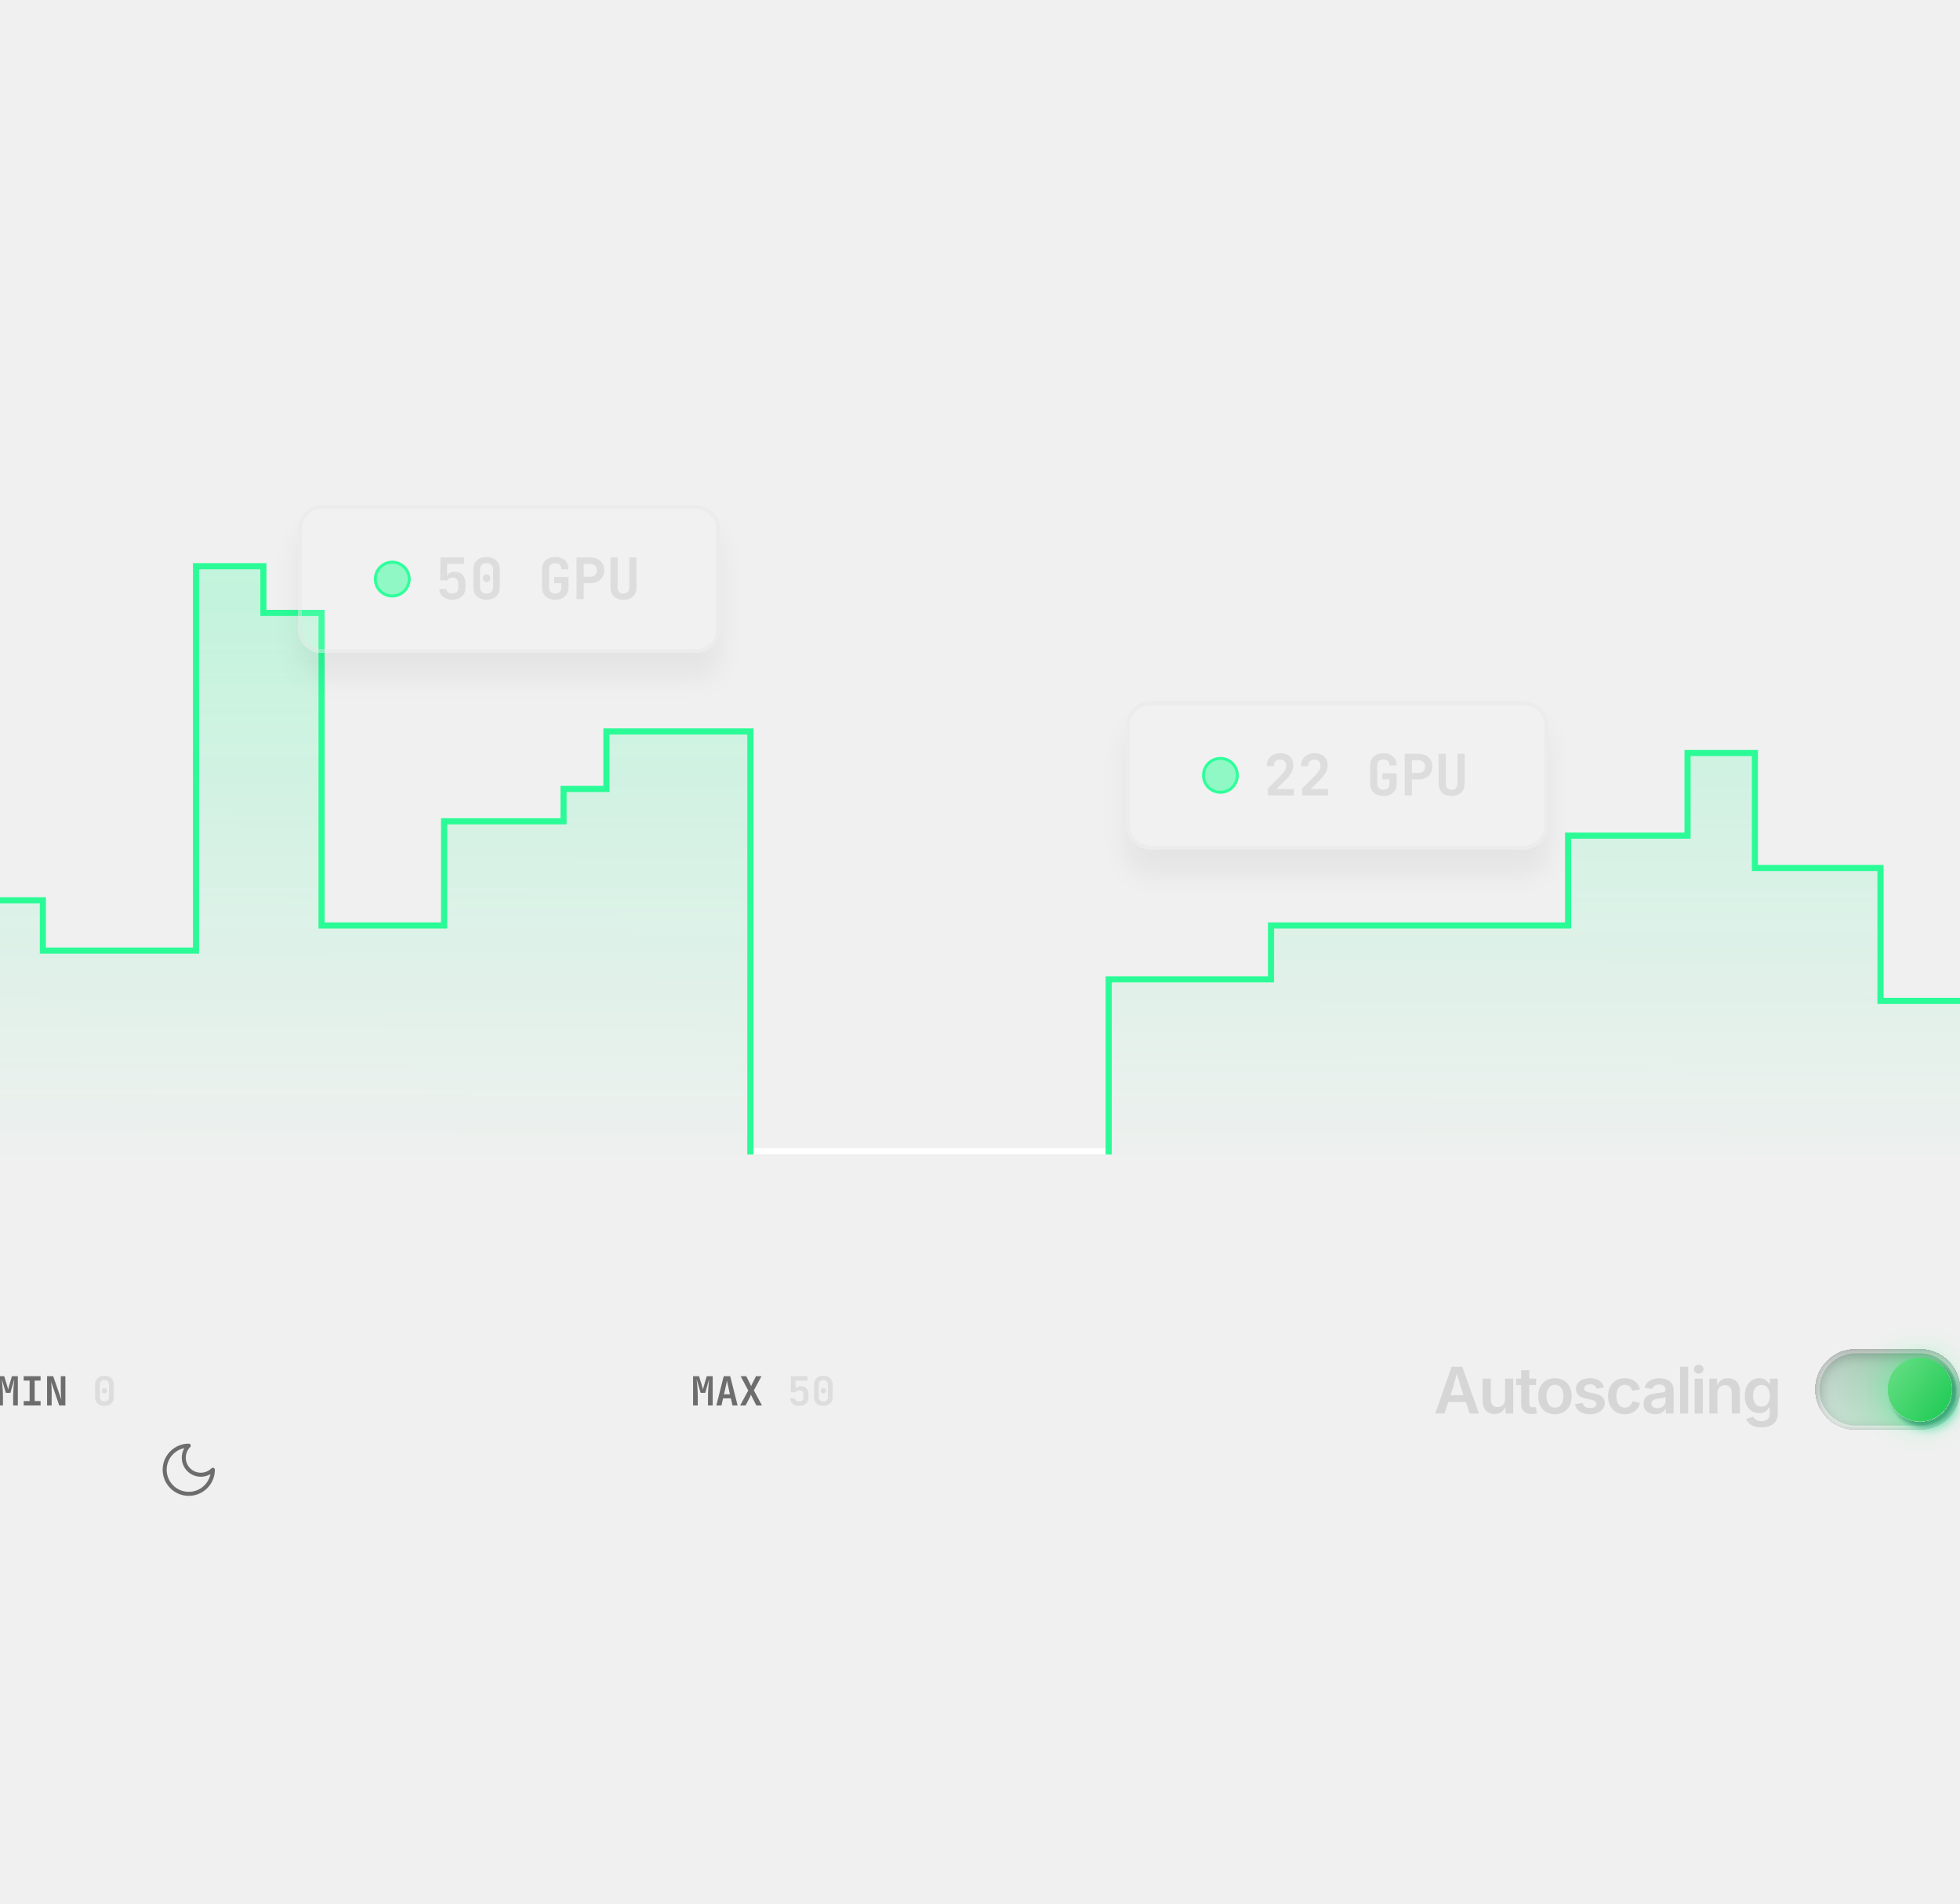
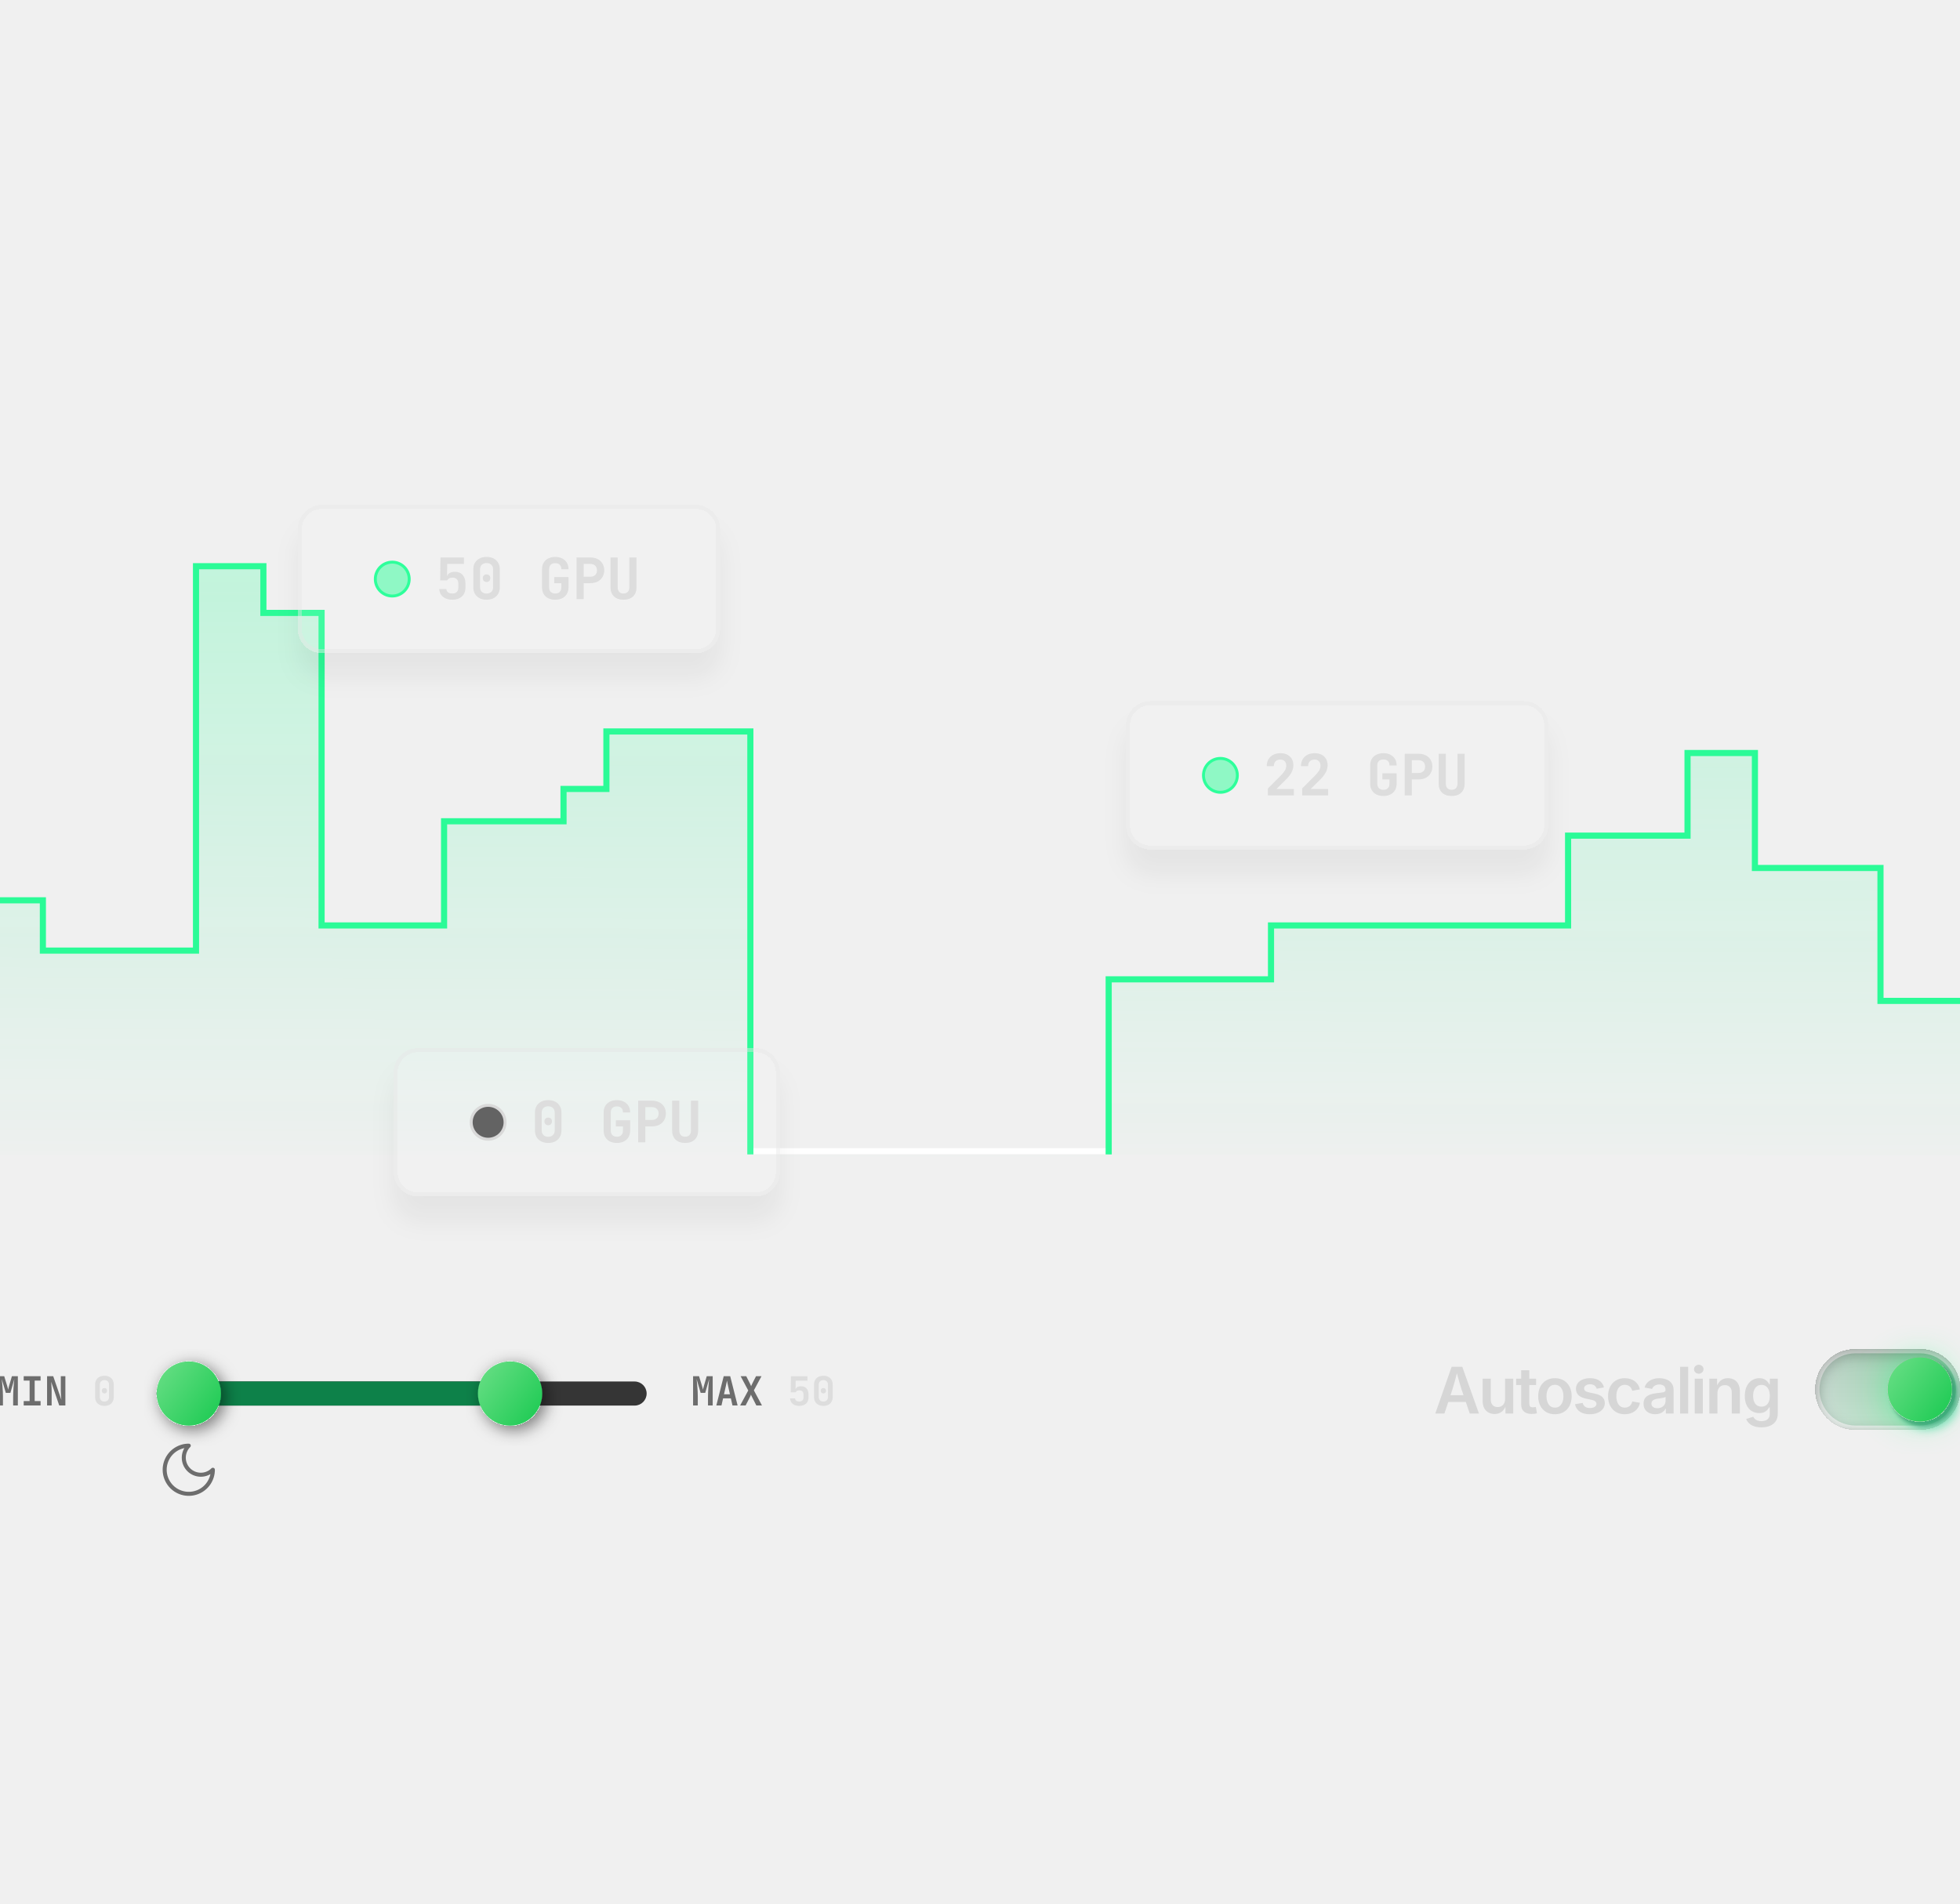
<svg xmlns="http://www.w3.org/2000/svg" width="488" height="474" viewBox="0 0 488 474" fill="none">
  <g clip-path="url(#clip0_130_799)">
    <mask id="mask0_130_799" style="mask-type:alpha" maskUnits="userSpaceOnUse" x="-20" y="40" width="528" height="434">
      <rect x="-19.236" y="40.764" width="525.791" height="432.241" fill="white" stroke="url(#paint0_linear_130_799)" stroke-width="1.527" />
    </mask>
    <g mask="url(#mask0_130_799)">
      <path opacity="0.12" d="M-150.717 846.179L-150.717 846.79L-150.106 846.79L-120.5 846.79L-119.889 846.79L-119.889 846.179L-119.889 816.573L-119.889 815.962L-120.5 815.962L-150.106 815.962L-150.717 815.962L-150.717 816.573L-150.717 846.179ZM901.058 847.173L901.058 847.784L901.669 847.784L931.275 847.784L931.886 847.784L931.886 847.173L931.886 817.567L931.886 816.956L931.275 816.956L901.669 816.956L901.058 816.956L901.058 817.567L901.058 847.173Z" fill="white" stroke="url(#paint1_radial_130_799)" stroke-width="1.222" />
    </g>
    <line x1="187" y1="286.676" x2="276" y2="286.676" stroke="white" stroke-width="1.5" />
    <path d="M172.566 350V342.7H174.046L174.756 345.02C174.829 345.253 174.889 345.467 174.936 345.66C174.983 345.853 175.013 345.993 175.026 346.08C175.039 345.993 175.069 345.853 175.116 345.66C175.163 345.467 175.219 345.253 175.286 345.02L175.966 342.7H177.446V350H176.276V347.73C176.276 347.397 176.286 347.033 176.306 346.64C176.326 346.247 176.349 345.853 176.376 345.46C176.403 345.067 176.433 344.693 176.466 344.34C176.506 343.987 176.539 343.677 176.566 343.41L175.586 346.86H174.446L173.436 343.41C173.469 343.663 173.503 343.963 173.536 344.31C173.569 344.65 173.599 345.017 173.626 345.41C173.659 345.797 173.686 346.19 173.706 346.59C173.726 346.99 173.736 347.37 173.736 347.73V350H172.566ZM178.352 350L180.192 342.7H181.802L183.652 350H182.372L181.972 348.23H180.032L179.632 350H178.352ZM180.262 347.21H181.742L181.302 345.25C181.229 344.923 181.165 344.63 181.112 344.37C181.059 344.103 181.022 343.91 181.002 343.79C180.982 343.91 180.945 344.103 180.892 344.37C180.845 344.63 180.782 344.92 180.702 345.24L180.262 347.21ZM184.278 350L186.298 346.26L184.398 342.7H185.798L186.718 344.53C186.785 344.663 186.845 344.793 186.898 344.92C186.951 345.04 186.991 345.133 187.018 345.2C187.038 345.133 187.075 345.04 187.128 344.92C187.181 344.793 187.241 344.663 187.308 344.53L188.238 342.7H189.598L187.698 346.23L189.718 350H188.318L187.288 347.98C187.221 347.847 187.158 347.717 187.098 347.59C187.045 347.463 187.005 347.363 186.978 347.29C186.951 347.363 186.911 347.463 186.858 347.59C186.805 347.717 186.745 347.847 186.678 347.98L185.638 350H184.278Z" fill="#6D6D6D" />
    <path d="M198.994 350.1C198.321 350.1 197.781 349.933 197.374 349.6C196.967 349.26 196.744 348.8 196.704 348.22H197.954C197.981 348.473 198.081 348.67 198.254 348.81C198.434 348.943 198.681 349.01 198.994 349.01C199.341 349.01 199.604 348.92 199.784 348.74C199.964 348.553 200.054 348.297 200.054 347.97V347.26C200.054 346.927 199.964 346.673 199.784 346.5C199.604 346.32 199.341 346.23 198.994 346.23C198.781 346.23 198.597 346.273 198.444 346.36C198.291 346.447 198.174 346.567 198.094 346.72H196.874L196.924 342.7H201.034V343.83H198.104L198.084 345.95H198.374L198.074 346.2C198.074 345.893 198.194 345.653 198.434 345.48C198.681 345.3 199.011 345.21 199.424 345.21C200.017 345.203 200.477 345.383 200.804 345.75C201.137 346.11 201.304 346.613 201.304 347.26V347.97C201.304 348.63 201.097 349.15 200.684 349.53C200.277 349.91 199.714 350.1 198.994 350.1ZM205 350.1C204.527 350.1 204.117 350.01 203.77 349.83C203.423 349.65 203.153 349.397 202.96 349.07C202.773 348.743 202.68 348.36 202.68 347.92V344.78C202.68 344.34 202.773 343.957 202.96 343.63C203.153 343.303 203.423 343.05 203.77 342.87C204.117 342.69 204.527 342.6 205 342.6C205.48 342.6 205.89 342.69 206.23 342.87C206.577 343.05 206.843 343.303 207.03 343.63C207.223 343.957 207.32 344.34 207.32 344.78V347.92C207.32 348.36 207.223 348.743 207.03 349.07C206.843 349.397 206.577 349.65 206.23 349.83C205.883 350.01 205.473 350.1 205 350.1ZM205 349.02C205.347 349.02 205.623 348.92 205.83 348.72C206.037 348.52 206.14 348.253 206.14 347.92V344.78C206.14 344.447 206.037 344.18 205.83 343.98C205.623 343.78 205.347 343.68 205 343.68C204.653 343.68 204.377 343.78 204.17 343.98C203.963 344.18 203.86 344.447 203.86 344.78V347.92C203.86 348.253 203.963 348.52 204.17 348.72C204.377 348.92 204.653 349.02 205 349.02ZM205 347C204.807 347 204.647 346.937 204.52 346.81C204.4 346.683 204.34 346.52 204.34 346.32C204.34 346.12 204.4 345.96 204.52 345.84C204.64 345.72 204.8 345.66 205 345.66C205.2 345.66 205.36 345.72 205.48 345.84C205.6 345.96 205.66 346.12 205.66 346.32C205.66 346.52 205.6 346.683 205.48 346.81C205.36 346.937 205.2 347 205 347Z" fill="#DDDDDD" />
    <path d="M47 360C46.204 360.796 45.757 361.875 45.757 363C45.757 364.125 46.204 365.204 47 366C47.796 366.796 48.875 367.243 50 367.243C51.125 367.243 52.204 366.796 53 366C53 367.187 52.648 368.347 51.989 369.333C51.33 370.32 50.392 371.089 49.296 371.543C48.2 371.997 46.993 372.116 45.83 371.885C44.666 371.653 43.596 371.082 42.757 370.243C41.918 369.404 41.347 368.334 41.115 367.171C40.884 366.007 41.003 364.8 41.457 363.704C41.911 362.608 42.68 361.67 43.667 361.011C44.653 360.352 45.813 360 47 360Z" stroke="#6D6D6D" stroke-linecap="round" stroke-linejoin="round" />
    <path d="M-0.434 350V342.7H1.046L1.756 345.02C1.829 345.253 1.889 345.467 1.936 345.66C1.983 345.853 2.013 345.993 2.026 346.08C2.039 345.993 2.069 345.853 2.116 345.66C2.163 345.467 2.219 345.253 2.286 345.02L2.966 342.7H4.446V350H3.276V347.73C3.276 347.397 3.286 347.033 3.306 346.64C3.326 346.247 3.349 345.853 3.376 345.46C3.403 345.067 3.433 344.693 3.466 344.34C3.506 343.987 3.539 343.677 3.566 343.41L2.586 346.86H1.446L0.436 343.41C0.469 343.663 0.503 343.963 0.536 344.31C0.569 344.65 0.599 345.017 0.626 345.41C0.659 345.797 0.686 346.19 0.706 346.59C0.726 346.99 0.736 347.37 0.736 347.73V350H-0.434ZM5.902 350V348.9H7.372V343.8H5.902V342.7H10.102V343.8H8.632V348.9H10.102V350H5.902ZM11.718 350V342.7H13.248L15.278 348.6C15.258 348.387 15.235 348.137 15.208 347.85C15.188 347.557 15.171 347.26 15.158 346.96C15.145 346.653 15.138 346.387 15.138 346.16V342.7H16.278V350H14.748L12.738 344.1C12.751 344.293 12.768 344.527 12.788 344.8C12.808 345.073 12.825 345.353 12.838 345.64C12.851 345.927 12.858 346.19 12.858 346.43V350H11.718Z" fill="#6D6D6D" />
    <path d="M26.002 350.1C25.529 350.1 25.119 350.01 24.772 349.83C24.425 349.65 24.155 349.397 23.962 349.07C23.775 348.743 23.682 348.36 23.682 347.92V344.78C23.682 344.34 23.775 343.957 23.962 343.63C24.155 343.303 24.425 343.05 24.772 342.87C25.119 342.69 25.529 342.6 26.002 342.6C26.482 342.6 26.892 342.69 27.232 342.87C27.579 343.05 27.845 343.303 28.032 343.63C28.225 343.957 28.322 344.34 28.322 344.78V347.92C28.322 348.36 28.225 348.743 28.032 349.07C27.845 349.397 27.579 349.65 27.232 349.83C26.885 350.01 26.475 350.1 26.002 350.1ZM26.002 349.02C26.349 349.02 26.625 348.92 26.832 348.72C27.039 348.52 27.142 348.253 27.142 347.92V344.78C27.142 344.447 27.039 344.18 26.832 343.98C26.625 343.78 26.349 343.68 26.002 343.68C25.655 343.68 25.379 343.78 25.172 343.98C24.965 344.18 24.862 344.447 24.862 344.78V347.92C24.862 348.253 24.965 348.52 25.172 348.72C25.379 348.92 25.655 349.02 26.002 349.02ZM26.002 347C25.809 347 25.649 346.937 25.522 346.81C25.402 346.683 25.342 346.52 25.342 346.32C25.342 346.12 25.402 345.96 25.522 345.84C25.642 345.72 25.802 345.66 26.002 345.66C26.202 345.66 26.362 345.72 26.482 345.84C26.602 345.96 26.662 346.12 26.662 346.32C26.662 346.52 26.602 346.683 26.482 346.81C26.362 346.937 26.202 347 26.002 347Z" fill="#DDDDDD" />
    <path d="M-35.84 208.094H-8.389V224.197H10.675V236.721H48.802V141H65.578V152.63H80.066V230.459H110.568V204.516H140.307V196.465H150.983V182.151H186.823V287.626H276.04V243.878H316.455V230.459H390.422V208.094H420.161V187.519H436.937V216.146H468.202V249.246H478.877H523.934V287.626H276.04V287.976H186.823V287.626H-35.84V208.094Z" fill="url(#paint2_linear_130_799)" />
    <path d="M-35.84 208.094H-8.389V224.197H10.675V236.721H48.802V141H65.578V152.63H80.066V230.459H110.568V204.516H140.307V196.465H150.983V182.151H186.823V287.476M276.04 287.476V243.878H316.455V230.459H390.422V208.094H420.161V187.519H436.937V216.146H468.202V249.246H524.5" stroke="#2BFB97" stroke-width="1.527" />
    <g filter="url(#filter1_d_130_799)">
      <path d="M74.129 131.836C74.129 128.462 76.864 125.727 80.239 125.727H173.201C176.575 125.727 179.311 128.462 179.311 131.836V156.571C179.311 159.945 176.575 162.681 173.201 162.681H80.239C76.864 162.681 74.129 159.945 74.129 156.571V131.836Z" fill="white" fill-opacity="0.1" shape-rendering="crispEdges" />
      <path d="M74.629 131.836C74.629 128.738 77.141 126.227 80.239 126.227H173.201C176.299 126.227 178.811 128.738 178.811 131.836V156.571C178.811 159.669 176.299 162.181 173.201 162.181H80.239C77.141 162.181 74.629 159.669 74.629 156.571V131.836Z" stroke="#E5E5E5" stroke-opacity="0.4" shape-rendering="crispEdges" />
      <rect x="93.448" y="139.986" width="8.434" height="8.434" rx="4.217" fill="#2EFF9B" fill-opacity="0.5" stroke="#2EFF9B" stroke-width="0.73" />
      <path d="M112.607 149.346C111.65 149.346 110.882 149.109 110.304 148.635C109.726 148.152 109.409 147.498 109.352 146.673H111.129C111.167 147.033 111.309 147.313 111.555 147.512C111.811 147.702 112.162 147.796 112.607 147.796C113.1 147.796 113.474 147.668 113.73 147.412C113.986 147.147 114.114 146.782 114.114 146.318V145.309C114.114 144.835 113.986 144.475 113.73 144.228C113.474 143.972 113.1 143.844 112.607 143.844C112.304 143.844 112.043 143.906 111.825 144.029C111.607 144.152 111.441 144.323 111.328 144.541H109.593L109.665 138.826H115.507V140.433H111.342L111.314 143.446H111.726L111.299 143.802C111.299 143.366 111.47 143.025 111.811 142.778C112.162 142.522 112.631 142.394 113.218 142.394C114.062 142.385 114.716 142.641 115.18 143.162C115.654 143.674 115.891 144.389 115.891 145.309V146.318C115.891 147.256 115.597 147.995 115.01 148.535C114.431 149.076 113.631 149.346 112.607 149.346ZM121.145 149.346C120.472 149.346 119.889 149.218 119.397 148.962C118.904 148.706 118.52 148.346 118.245 147.882C117.98 147.417 117.847 146.872 117.847 146.247V141.783C117.847 141.158 117.98 140.613 118.245 140.148C118.52 139.684 118.904 139.324 119.397 139.068C119.889 138.812 120.472 138.684 121.145 138.684C121.827 138.684 122.41 138.812 122.894 139.068C123.386 139.324 123.766 139.684 124.031 140.148C124.306 140.613 124.443 141.158 124.443 141.783V146.247C124.443 146.872 124.306 147.417 124.031 147.882C123.766 148.346 123.386 148.706 122.894 148.962C122.401 149.218 121.818 149.346 121.145 149.346ZM121.145 147.81C121.638 147.81 122.031 147.668 122.325 147.384C122.619 147.1 122.766 146.721 122.766 146.247V141.783C122.766 141.309 122.619 140.93 122.325 140.646C122.031 140.362 121.638 140.219 121.145 140.219C120.652 140.219 120.259 140.362 119.965 140.646C119.671 140.93 119.525 141.309 119.525 141.783V146.247C119.525 146.721 119.671 147.1 119.965 147.384C120.259 147.668 120.652 147.81 121.145 147.81ZM121.145 144.939C120.87 144.939 120.643 144.849 120.463 144.669C120.292 144.489 120.207 144.257 120.207 143.972C120.207 143.688 120.292 143.461 120.463 143.29C120.633 143.119 120.861 143.034 121.145 143.034C121.429 143.034 121.657 143.119 121.827 143.29C121.998 143.461 122.083 143.688 122.083 143.972C122.083 144.257 121.998 144.489 121.827 144.669C121.657 144.849 121.429 144.939 121.145 144.939ZM138.249 149.346C137.586 149.346 137.003 149.223 136.501 148.976C136.008 148.72 135.624 148.365 135.35 147.91C135.084 147.446 134.951 146.901 134.951 146.275V141.755C134.951 141.12 135.084 140.575 135.35 140.12C135.624 139.665 136.008 139.314 136.501 139.068C137.003 138.812 137.586 138.684 138.249 138.684C138.922 138.684 139.5 138.812 139.984 139.068C140.477 139.314 140.86 139.665 141.135 140.12C141.41 140.575 141.548 141.12 141.548 141.755H139.756C139.756 141.262 139.624 140.888 139.358 140.632C139.102 140.376 138.733 140.248 138.249 140.248C137.766 140.248 137.392 140.376 137.126 140.632C136.861 140.888 136.728 141.257 136.728 141.74V146.275C136.728 146.759 136.861 147.133 137.126 147.398C137.392 147.664 137.766 147.796 138.249 147.796C138.733 147.796 139.102 147.664 139.358 147.398C139.624 147.133 139.756 146.759 139.756 146.275V145.223H137.994V143.688H141.548V146.275C141.548 146.901 141.41 147.446 141.135 147.91C140.86 148.365 140.477 148.72 139.984 148.976C139.5 149.223 138.922 149.346 138.249 149.346ZM143.546 149.204V138.826H147.001C147.693 138.826 148.294 138.959 148.806 139.224C149.327 139.49 149.73 139.864 150.014 140.347C150.299 140.821 150.441 141.38 150.441 142.025C150.441 142.66 150.294 143.219 150 143.702C149.716 144.186 149.318 144.56 148.806 144.825C148.294 145.091 147.693 145.223 147.001 145.223H145.323V149.204H143.546ZM145.323 143.617H147.001C147.494 143.617 147.887 143.475 148.181 143.19C148.484 142.897 148.635 142.508 148.635 142.025C148.635 141.532 148.484 141.143 148.181 140.859C147.887 140.575 147.494 140.433 147.001 140.433H145.323V143.617ZM155.24 149.346C154.226 149.346 153.43 149.071 152.852 148.521C152.283 147.962 151.999 147.204 151.999 146.247V138.826H153.79V146.233C153.79 146.725 153.913 147.109 154.16 147.384C154.406 147.659 154.766 147.796 155.24 147.796C155.705 147.796 156.06 147.659 156.306 147.384C156.562 147.109 156.69 146.725 156.69 146.233V138.826H158.481V146.247C158.481 147.204 158.197 147.962 157.628 148.521C157.06 149.071 156.264 149.346 155.24 149.346Z" fill="#DDDDDD" />
    </g>
    <g filter="url(#filter2_d_130_799)">
      <path d="M280.322 180.711C280.322 177.337 283.057 174.602 286.431 174.602H379.394C382.768 174.602 385.503 177.337 385.503 180.711V205.446C385.503 208.821 382.768 211.556 379.394 211.556H286.431C283.057 211.556 280.322 208.821 280.322 205.446V180.711Z" fill="white" fill-opacity="0.1" shape-rendering="crispEdges" />
      <path d="M280.822 180.711C280.822 177.613 283.333 175.102 286.431 175.102H379.394C382.492 175.102 385.003 177.613 385.003 180.711V205.446C385.003 208.544 382.492 211.056 379.394 211.056H286.431C283.333 211.056 280.822 208.544 280.822 205.446V180.711Z" stroke="#E5E5E5" stroke-opacity="0.4" shape-rendering="crispEdges" />
      <rect x="299.64" y="188.862" width="8.434" height="8.434" rx="4.217" fill="#2EFF9B" fill-opacity="0.5" stroke="#2EFF9B" stroke-width="0.73" />
      <path d="M315.672 198.079V196.359L318.913 193.103C319.368 192.639 319.705 192.222 319.923 191.852C320.141 191.473 320.249 191.085 320.249 190.687C320.249 190.203 320.117 189.829 319.851 189.564C319.586 189.289 319.226 189.152 318.771 189.152C318.269 189.152 317.876 189.298 317.591 189.592C317.307 189.876 317.165 190.275 317.165 190.786H315.388C315.397 190.123 315.539 189.554 315.814 189.08C316.099 188.597 316.497 188.223 317.008 187.957C317.52 187.692 318.117 187.559 318.8 187.559C319.453 187.559 320.022 187.683 320.505 187.929C320.989 188.175 321.363 188.521 321.628 188.967C321.894 189.412 322.026 189.943 322.026 190.559C322.026 191.194 321.861 191.815 321.529 192.421C321.207 193.018 320.685 193.663 319.965 194.354L317.804 196.473H322.154V198.079H315.672ZM324.196 198.079V196.359L327.437 193.103C327.892 192.639 328.228 192.222 328.446 191.852C328.664 191.473 328.773 191.085 328.773 190.687C328.773 190.203 328.641 189.829 328.375 189.564C328.11 189.289 327.75 189.152 327.295 189.152C326.793 189.152 326.399 189.298 326.115 189.592C325.831 189.876 325.688 190.275 325.688 190.786H323.912C323.921 190.123 324.063 189.554 324.338 189.08C324.622 188.597 325.02 188.223 325.532 187.957C326.044 187.692 326.641 187.559 327.323 187.559C327.977 187.559 328.546 187.683 329.029 187.929C329.512 188.175 329.887 188.521 330.152 188.967C330.418 189.412 330.55 189.943 330.55 190.559C330.55 191.194 330.384 191.815 330.053 192.421C329.73 193.018 329.209 193.663 328.489 194.354L326.328 196.473H330.678V198.079H324.196ZM344.442 198.221C343.778 198.221 343.196 198.098 342.693 197.851C342.201 197.596 341.817 197.24 341.542 196.785C341.277 196.321 341.144 195.776 341.144 195.15V190.63C341.144 189.995 341.277 189.45 341.542 188.995C341.817 188.54 342.201 188.19 342.693 187.943C343.196 187.687 343.778 187.559 344.442 187.559C345.115 187.559 345.693 187.687 346.176 187.943C346.669 188.19 347.053 188.54 347.328 188.995C347.602 189.45 347.74 189.995 347.74 190.63H345.949C345.949 190.137 345.816 189.763 345.551 189.507C345.295 189.251 344.925 189.123 344.442 189.123C343.959 189.123 343.584 189.251 343.319 189.507C343.053 189.763 342.921 190.132 342.921 190.616V195.15C342.921 195.634 343.053 196.008 343.319 196.273C343.584 196.539 343.959 196.672 344.442 196.672C344.925 196.672 345.295 196.539 345.551 196.273C345.816 196.008 345.949 195.634 345.949 195.15V194.099H344.186V192.563H347.74V195.15C347.74 195.776 347.602 196.321 347.328 196.785C347.053 197.24 346.669 197.596 346.176 197.851C345.693 198.098 345.115 198.221 344.442 198.221ZM349.739 198.079V187.702H353.193C353.885 187.702 354.487 187.834 354.998 188.1C355.52 188.365 355.922 188.739 356.207 189.223C356.491 189.696 356.633 190.256 356.633 190.9C356.633 191.535 356.486 192.094 356.193 192.577C355.908 193.061 355.51 193.435 354.998 193.7C354.487 193.966 353.885 194.099 353.193 194.099H351.516V198.079H349.739ZM351.516 192.492H353.193C353.686 192.492 354.079 192.35 354.373 192.066C354.676 191.772 354.828 191.383 354.828 190.9C354.828 190.407 354.676 190.019 354.373 189.734C354.079 189.45 353.686 189.308 353.193 189.308H351.516V192.492ZM361.433 198.221C360.419 198.221 359.622 197.946 359.044 197.397C358.476 196.837 358.191 196.079 358.191 195.122V187.702H359.983V195.108C359.983 195.601 360.106 195.984 360.352 196.259C360.599 196.534 360.959 196.672 361.433 196.672C361.897 196.672 362.252 196.534 362.499 196.259C362.755 195.984 362.883 195.601 362.883 195.108V187.702H364.674V195.122C364.674 196.079 364.389 196.837 363.821 197.397C363.252 197.946 362.456 198.221 361.433 198.221Z" fill="#DDDDDD" />
    </g>
    <path d="M357.359 352L361.43 340.359H364.078L368.227 352H365.938L363.875 345.945C363.672 345.315 363.461 344.612 363.242 343.836C363.023 343.055 362.779 342.159 362.508 341.148H362.961C362.701 342.164 362.464 343.065 362.25 343.852C362.036 344.638 361.833 345.336 361.641 345.945L359.633 352H357.359ZM359.734 349.125V347.445H365.844V349.125H359.734ZM372.133 352.117C371.539 352.117 371.016 351.99 370.562 351.734C370.115 351.479 369.766 351.107 369.516 350.617C369.271 350.122 369.148 349.526 369.148 348.828V343.32H371.172V348.516C371.172 349.104 371.323 349.565 371.625 349.898C371.932 350.227 372.352 350.391 372.883 350.391C373.242 350.391 373.56 350.312 373.836 350.156C374.117 350 374.336 349.773 374.492 349.477C374.654 349.174 374.734 348.81 374.734 348.383V343.32H376.766V352H374.836L374.812 349.844H374.992C374.747 350.604 374.385 351.174 373.906 351.555C373.427 351.93 372.836 352.117 372.133 352.117ZM382.453 343.32V344.906H377.484V343.32H382.453ZM378.742 341.219H380.766V349.555C380.766 349.867 380.833 350.096 380.969 350.242C381.104 350.383 381.328 350.453 381.641 350.453C381.734 350.453 381.857 350.443 382.008 350.422C382.164 350.401 382.289 350.383 382.383 350.367L382.672 351.938C382.458 352 382.234 352.042 382 352.062C381.771 352.089 381.547 352.102 381.328 352.102C380.495 352.102 379.854 351.898 379.406 351.492C378.964 351.086 378.742 350.5 378.742 349.734V341.219ZM387.148 352.18C386.305 352.18 385.57 351.992 384.945 351.617C384.32 351.242 383.836 350.719 383.492 350.047C383.154 349.375 382.984 348.594 382.984 347.703C382.984 346.802 383.154 346.016 383.492 345.344C383.836 344.667 384.32 344.141 384.945 343.766C385.57 343.391 386.305 343.203 387.148 343.203C387.992 343.203 388.727 343.391 389.352 343.766C389.977 344.141 390.458 344.667 390.797 345.344C391.141 346.016 391.312 346.802 391.312 347.703C391.312 348.594 391.141 349.375 390.797 350.047C390.458 350.719 389.977 351.242 389.352 351.617C388.727 351.992 387.992 352.18 387.148 352.18ZM387.148 350.531C387.617 350.531 388.008 350.406 388.32 350.156C388.633 349.901 388.867 349.56 389.023 349.133C389.18 348.706 389.258 348.227 389.258 347.695C389.258 347.159 389.18 346.677 389.023 346.25C388.867 345.818 388.633 345.477 388.32 345.227C388.008 344.977 387.617 344.852 387.148 344.852C386.68 344.852 386.289 344.977 385.977 345.227C385.669 345.477 385.438 345.815 385.281 346.242C385.125 346.669 385.047 347.154 385.047 347.695C385.047 348.227 385.125 348.706 385.281 349.133C385.438 349.56 385.669 349.901 385.977 350.156C386.289 350.406 386.68 350.531 387.148 350.531ZM395.836 352.18C395.164 352.18 394.568 352.083 394.047 351.891C393.531 351.693 393.109 351.409 392.781 351.039C392.453 350.664 392.242 350.208 392.148 349.672L394.055 349.359C394.164 349.786 394.37 350.107 394.672 350.32C394.974 350.529 395.372 350.633 395.867 350.633C396.367 350.633 396.76 350.534 397.047 350.336C397.339 350.133 397.484 349.885 397.484 349.594C397.484 349.344 397.388 349.138 397.195 348.977C397.003 348.81 396.708 348.685 396.312 348.602L394.836 348.281C394.013 348.104 393.398 347.815 392.992 347.414C392.586 347.008 392.383 346.484 392.383 345.844C392.383 345.307 392.529 344.841 392.82 344.445C393.117 344.049 393.529 343.745 394.055 343.531C394.581 343.312 395.19 343.203 395.883 343.203C396.544 343.203 397.115 343.299 397.594 343.492C398.073 343.68 398.458 343.948 398.75 344.297C399.047 344.641 399.247 345.044 399.352 345.508L397.539 345.828C397.451 345.516 397.273 345.253 397.008 345.039C396.747 344.826 396.383 344.719 395.914 344.719C395.482 344.719 395.122 344.812 394.836 345C394.555 345.188 394.414 345.43 394.414 345.727C394.414 345.982 394.508 346.193 394.695 346.359C394.888 346.521 395.201 346.648 395.633 346.742L397.117 347.055C397.945 347.232 398.56 347.516 398.961 347.906C399.362 348.292 399.562 348.792 399.562 349.406C399.562 349.953 399.404 350.435 399.086 350.852C398.768 351.268 398.328 351.594 397.766 351.828C397.208 352.062 396.565 352.18 395.836 352.18ZM404.531 352.18C403.688 352.18 402.953 351.992 402.328 351.617C401.708 351.242 401.227 350.719 400.883 350.047C400.544 349.37 400.375 348.589 400.375 347.703C400.375 346.802 400.544 346.016 400.883 345.344C401.227 344.667 401.708 344.141 402.328 343.766C402.953 343.391 403.688 343.203 404.531 343.203C405.021 343.203 405.474 343.268 405.891 343.398C406.312 343.523 406.688 343.708 407.016 343.953C407.344 344.193 407.617 344.484 407.836 344.828C408.055 345.172 408.208 345.557 408.297 345.984L406.391 346.344C406.339 346.115 406.258 345.909 406.148 345.727C406.044 345.544 405.914 345.388 405.758 345.258C405.602 345.128 405.422 345.029 405.219 344.961C405.016 344.888 404.792 344.852 404.547 344.852C404.078 344.852 403.688 344.977 403.375 345.227C403.062 345.471 402.828 345.807 402.672 346.234C402.516 346.661 402.438 347.148 402.438 347.695C402.438 348.232 402.516 348.714 402.672 349.141C402.828 349.568 403.062 349.906 403.375 350.156C403.688 350.406 404.078 350.531 404.547 350.531C404.797 350.531 405.023 350.495 405.227 350.422C405.435 350.349 405.617 350.245 405.773 350.109C405.935 349.974 406.068 349.81 406.172 349.617C406.281 349.424 406.362 349.214 406.414 348.984L408.312 349.336C408.229 349.773 408.078 350.167 407.859 350.516C407.641 350.865 407.365 351.164 407.031 351.414C406.703 351.659 406.328 351.849 405.906 351.984C405.484 352.115 405.026 352.18 404.531 352.18ZM412.133 352.172C411.576 352.172 411.076 352.073 410.633 351.875C410.195 351.677 409.849 351.385 409.594 351C409.339 350.609 409.211 350.128 409.211 349.555C409.211 349.065 409.302 348.661 409.484 348.344C409.667 348.021 409.914 347.766 410.227 347.578C410.544 347.385 410.901 347.24 411.297 347.141C411.693 347.042 412.104 346.969 412.531 346.922C413.042 346.865 413.453 346.815 413.766 346.773C414.078 346.732 414.307 346.667 414.453 346.578C414.604 346.484 414.68 346.339 414.68 346.141V346.102C414.68 345.815 414.62 345.576 414.5 345.383C414.385 345.185 414.214 345.034 413.984 344.93C413.76 344.82 413.484 344.766 413.156 344.766C412.818 344.766 412.523 344.818 412.273 344.922C412.029 345.026 411.828 345.161 411.672 345.328C411.521 345.495 411.411 345.677 411.344 345.875L409.461 345.531C409.617 345.016 409.87 344.586 410.219 344.242C410.573 343.898 411 343.641 411.5 343.469C412.005 343.292 412.555 343.203 413.148 343.203C413.576 343.203 413.997 343.255 414.414 343.359C414.836 343.458 415.219 343.622 415.562 343.852C415.906 344.081 416.18 344.385 416.383 344.766C416.591 345.146 416.695 345.62 416.695 346.188V352H414.758V350.797H414.68C414.555 351.047 414.378 351.276 414.148 351.484C413.924 351.693 413.646 351.859 413.312 351.984C412.979 352.109 412.586 352.172 412.133 352.172ZM412.648 350.672C413.07 350.672 413.432 350.591 413.734 350.43C414.036 350.263 414.271 350.044 414.438 349.773C414.604 349.497 414.688 349.198 414.688 348.875V347.859C414.62 347.911 414.51 347.961 414.359 348.008C414.208 348.049 414.036 348.089 413.844 348.125C413.651 348.161 413.458 348.193 413.266 348.219C413.078 348.245 412.914 348.268 412.773 348.289C412.471 348.326 412.198 348.393 411.953 348.492C411.714 348.586 411.523 348.716 411.383 348.883C411.242 349.049 411.172 349.266 411.172 349.531C411.172 349.781 411.234 349.992 411.359 350.164C411.49 350.331 411.664 350.458 411.883 350.547C412.107 350.63 412.362 350.672 412.648 350.672ZM420.328 340.359V352H418.305V340.359H420.328ZM421.945 352V343.32H423.969V352H421.945ZM422.953 342.086C422.63 342.086 422.352 341.977 422.117 341.758C421.888 341.539 421.773 341.276 421.773 340.969C421.773 340.656 421.888 340.393 422.117 340.18C422.352 339.966 422.63 339.859 422.953 339.859C423.281 339.859 423.56 339.966 423.789 340.18C424.023 340.393 424.141 340.656 424.141 340.969C424.141 341.276 424.023 341.539 423.789 341.758C423.56 341.977 423.281 342.086 422.953 342.086ZM427.609 346.938V352H425.586V343.32H427.516L427.539 345.469H427.352C427.596 344.719 427.956 344.154 428.43 343.773C428.909 343.393 429.505 343.203 430.219 343.203C430.812 343.203 431.333 343.331 431.781 343.586C432.229 343.841 432.576 344.214 432.82 344.703C433.07 345.193 433.195 345.789 433.195 346.492V352H431.172V346.805C431.172 346.216 431.021 345.758 430.719 345.43C430.417 345.096 430 344.93 429.469 344.93C429.109 344.93 428.789 345.008 428.508 345.164C428.232 345.32 428.013 345.547 427.852 345.844C427.69 346.141 427.609 346.505 427.609 346.938ZM438.57 355.445C437.867 355.445 437.255 355.354 436.734 355.172C436.219 354.99 435.797 354.74 435.469 354.422C435.141 354.109 434.906 353.755 434.766 353.359L436.516 352.805C436.599 352.977 436.721 353.146 436.883 353.312C437.049 353.484 437.268 353.625 437.539 353.734C437.815 353.849 438.156 353.906 438.562 353.906C439.193 353.906 439.695 353.755 440.07 353.453C440.445 353.156 440.633 352.695 440.633 352.07V350.461H440.477C440.367 350.685 440.214 350.906 440.016 351.125C439.818 351.344 439.557 351.526 439.234 351.672C438.911 351.818 438.505 351.891 438.016 351.891C437.344 351.891 436.734 351.732 436.188 351.414C435.646 351.091 435.216 350.615 434.898 349.984C434.581 349.349 434.422 348.565 434.422 347.633C434.422 346.69 434.581 345.891 434.898 345.234C435.221 344.573 435.654 344.07 436.195 343.727C436.742 343.378 437.354 343.203 438.031 343.203C438.526 343.203 438.938 343.286 439.266 343.453C439.599 343.615 439.867 343.815 440.07 344.055C440.279 344.294 440.438 344.523 440.547 344.742H440.648V343.32H442.633V352C442.633 352.781 442.456 353.427 442.102 353.938C441.753 354.448 441.271 354.826 440.656 355.07C440.047 355.32 439.352 355.445 438.57 355.445ZM438.57 350.281C439.013 350.281 439.388 350.177 439.695 349.969C440.008 349.755 440.245 349.448 440.406 349.047C440.568 348.646 440.648 348.169 440.648 347.617C440.648 347.065 440.568 346.583 440.406 346.172C440.245 345.76 440.01 345.44 439.703 345.211C439.396 344.982 439.018 344.867 438.57 344.867C438.122 344.867 437.742 344.987 437.43 345.227C437.122 345.461 436.888 345.784 436.727 346.195C436.57 346.607 436.492 347.081 436.492 347.617C436.492 348.154 436.57 348.622 436.727 349.023C436.888 349.424 437.122 349.734 437.43 349.953C437.742 350.172 438.122 350.281 438.57 350.281Z" fill="#D6D6D6" />
    <g filter="url(#filter3_i_130_799)">
      <path d="M452 346C452 340.477 456.477 336 462 336H478C483.523 336 488 340.477 488 346C488 351.523 483.523 356 478 356H462C456.477 356 452 351.523 452 346Z" fill="url(#paint3_radial_130_799)" fill-opacity="0.3" />
      <path d="M452 346C452 340.477 456.477 336 462 336H478C483.523 336 488 340.477 488 346C488 351.523 483.523 356 478 356H462C456.477 356 452 351.523 452 346Z" fill="url(#paint4_linear_130_799)" fill-opacity="0.2" />
      <path d="M452.5 346C452.5 340.753 456.753 336.5 462 336.5H478C483.247 336.5 487.5 340.753 487.5 346C487.5 351.247 483.247 355.5 478 355.5H462C456.753 355.5 452.5 351.247 452.5 346Z" stroke="white" stroke-opacity="0.7" />
    </g>
    <g filter="url(#filter4_ddd_130_799)">
      <path d="M470 346C470 341.582 473.582 338 478 338C482.418 338 486 341.582 486 346C486 350.418 482.418 354 478 354C473.582 354 470 350.418 470 346Z" fill="url(#paint5_linear_130_799)" />
+     </g>
+     <g filter="url(#filter5_d_130_799)">
+       <path d="M98 267.109C98 263.735 100.735 261 104.109 261H188.072C191.446 261 194.181 263.735 194.181 267.109V291.845C194.181 295.219 191.446 297.954 188.072 297.954H104.109C100.735 297.954 98 295.219 98 291.845V267.109Z" fill="white" fill-opacity="0.1" shape-rendering="crispEdges" />
+       <path d="M104.109 261.5H188.072C191.17 261.5 193.681 264.011 193.681 267.109V291.845C193.681 294.943 191.17 297.454 188.072 297.454H104.109C101.011 297.454 98.5 294.943 98.5 291.845V267.109C98.5 264.011 101.011 261.5 104.109 261.5Z" stroke="#E5E5E5" stroke-opacity="0.4" shape-rendering="crispEdges" />
+       <rect x="117.319" y="275.26" width="8.434" height="8.434" rx="4.217" fill="#636363" stroke="#D9D9D9" stroke-width="0.73" />
+       <path d="M136.492 284.619C135.819 284.619 135.236 284.491 134.744 284.235C134.251 283.98 133.867 283.619 133.592 283.155C133.327 282.691 133.194 282.146 133.194 281.52V277.057C133.194 276.431 133.327 275.886 133.592 275.422C133.867 274.957 134.251 274.597 134.744 274.341C135.236 274.086 135.819 273.958 136.492 273.958C137.175 273.958 137.757 274.086 138.241 274.341C138.734 274.597 139.113 274.957 139.378 275.422C139.653 275.886 139.79 276.431 139.79 277.057V281.52C139.79 282.146 139.653 282.691 139.378 283.155C139.113 283.619 138.734 283.98 138.241 284.235C137.748 284.491 137.165 284.619 136.492 284.619ZM136.492 283.084C136.985 283.084 137.378 282.942 137.672 282.657C137.966 282.373 138.113 281.994 138.113 281.52V277.057C138.113 276.583 137.966 276.204 137.672 275.919C137.378 275.635 136.985 275.493 136.492 275.493C135.999 275.493 135.606 275.635 135.312 275.919C135.019 276.204 134.872 276.583 134.872 277.057V281.52C134.872 281.994 135.019 282.373 135.312 282.657C135.606 282.942 135.999 283.084 136.492 283.084ZM136.492 280.212C136.217 280.212 135.99 280.122 135.81 279.942C135.639 279.762 135.554 279.53 135.554 279.246C135.554 278.961 135.639 278.734 135.81 278.563C135.98 278.393 136.208 278.308 136.492 278.308C136.777 278.308 137.004 278.393 137.175 278.563C137.345 278.734 137.43 278.961 137.43 279.246C137.43 279.53 137.345 279.762 137.175 279.942C137.004 280.122 136.777 280.212 136.492 280.212ZM153.597 284.619C152.933 284.619 152.35 284.496 151.848 284.25C151.355 283.994 150.971 283.638 150.697 283.183C150.431 282.719 150.299 282.174 150.299 281.549V277.028C150.299 276.393 150.431 275.848 150.697 275.393C150.971 274.938 151.355 274.588 151.848 274.341C152.35 274.086 152.933 273.958 153.597 273.958C154.269 273.958 154.848 274.086 155.331 274.341C155.824 274.588 156.208 274.938 156.482 275.393C156.757 275.848 156.895 276.393 156.895 277.028H155.103C155.103 276.535 154.971 276.161 154.705 275.905C154.45 275.649 154.08 275.521 153.597 275.521C153.113 275.521 152.739 275.649 152.474 275.905C152.208 276.161 152.076 276.531 152.076 277.014V281.549C152.076 282.032 152.208 282.406 152.474 282.672C152.739 282.937 153.113 283.07 153.597 283.07C154.08 283.07 154.45 282.937 154.705 282.672C154.971 282.406 155.103 282.032 155.103 281.549V280.497H153.341V278.961H156.895V281.549C156.895 282.174 156.757 282.719 156.482 283.183C156.208 283.638 155.824 283.994 155.331 284.25C154.848 284.496 154.269 284.619 153.597 284.619ZM158.893 284.477V274.1H162.348C163.04 274.1 163.641 274.232 164.153 274.498C164.674 274.763 165.077 275.137 165.361 275.621C165.646 276.095 165.788 276.654 165.788 277.298C165.788 277.933 165.641 278.492 165.347 278.976C165.063 279.459 164.665 279.833 164.153 280.099C163.641 280.364 163.04 280.497 162.348 280.497H160.67V284.477H158.893ZM160.67 278.89H162.348C162.841 278.89 163.234 278.748 163.528 278.464C163.831 278.17 163.983 277.782 163.983 277.298C163.983 276.805 163.831 276.417 163.528 276.133C163.234 275.848 162.841 275.706 162.348 275.706H160.67V278.89ZM170.587 284.619C169.573 284.619 168.777 284.344 168.199 283.795C167.63 283.236 167.346 282.477 167.346 281.52V274.1H169.137V281.506C169.137 281.999 169.26 282.383 169.507 282.657C169.753 282.932 170.113 283.07 170.587 283.07C171.052 283.07 171.407 282.932 171.653 282.657C171.909 282.383 172.037 281.999 172.037 281.506V274.1H173.828V281.52C173.828 282.477 173.544 283.236 172.975 283.795C172.407 284.344 171.611 284.619 170.587 284.619Z" fill="#DDDDDD" />
+     </g>
+     <path d="M39 347.024C39 345.367 40.343 344.024 42 344.024H158C159.657 344.024 161 345.367 161 347.024V347.024C161 348.681 159.657 350.024 158 350.024H42C40.343 350.024 39 348.681 39 347.024V347.024Z" fill="#353535" />
+     <path d="M39 347.024C39 345.367 40.343 344.024 42 344.024H120C121.657 344.024 123 345.367 123 347.024V347.024C123 348.681 121.657 350.024 120 350.024H42C40.343 350.024 39 348.681 39 347.024V347.024Z" fill="#0D8149" />
+     <g filter="url(#filter6_d_130_799)">
+       <path d="M119 347.024C119 342.606 122.582 339.024 127 339.024V339.024C131.418 339.024 135 342.606 135 347.024V347.024C135 351.442 131.418 355.024 127 355.024V355.024C122.582 355.024 119 351.442 119 347.024V347.024Z" fill="url(#paint6_linear_130_799)" />
+     </g>
+     <g filter="url(#filter7_d_130_799)">
+       <path d="M39 347.024C39 342.606 42.582 339.024 47 339.024V339.024C51.418 339.024 55 342.606 55 347.024V347.024C55 351.442 51.418 355.024 47 355.024V355.024C42.582 355.024 39 351.442 39 347.024V347.024Z" fill="url(#paint7_linear_130_799)" />
    </g>
  </g>
  <defs>
    <filter id="filter1_d_130_799" x="35.789" y="87.386" width="181.862" height="113.634" filterUnits="userSpaceOnUse" color-interpolation-filters="sRGB">
      <feFlood flood-opacity="0" result="BackgroundImageFix" />
      <feColorMatrix in="SourceAlpha" type="matrix" values="0 0 0 0 0 0 0 0 0 0 0 0 0 0 0 0 0 0 127 0" result="hardAlpha" />
      <feOffset dy="6.109" />
      <feGaussianBlur stdDeviation="3.055" />
      <feComposite in2="hardAlpha" operator="out" />
      <feColorMatrix type="matrix" values="0 0 0 0 0 0 0 0 0 0 0 0 0 0 0 0 0 0 0.05 0" />
      <feBlend mode="normal" in2="BackgroundImageFix" result="effect1_dropShadow_130_799" />
      <feBlend mode="normal" in="SourceGraphic" in2="effect1_dropShadow_130_799" result="shape" />
    </filter>
    <filter id="filter2_d_130_799" x="241.981" y="136.262" width="181.862" height="113.634" filterUnits="userSpaceOnUse" color-interpolation-filters="sRGB">
      <feFlood flood-opacity="0" result="BackgroundImageFix" />
      <feColorMatrix in="SourceAlpha" type="matrix" values="0 0 0 0 0 0 0 0 0 0 0 0 0 0 0 0 0 0 127 0" result="hardAlpha" />
      <feOffset dy="6.109" />
      <feGaussianBlur stdDeviation="3.055" />
      <feComposite in2="hardAlpha" operator="out" />
      <feColorMatrix type="matrix" values="0 0 0 0 0 0 0 0 0 0 0 0 0 0 0 0 0 0 0.05 0" />
      <feBlend mode="normal" in2="BackgroundImageFix" result="effect1_dropShadow_130_799" />
      <feBlend mode="normal" in="SourceGraphic" in2="effect1_dropShadow_130_799" result="shape" />
    </filter>
    <filter id="filter3_i_130_799" x="452" y="336" width="36" height="21" filterUnits="userSpaceOnUse" color-interpolation-filters="sRGB">
      <feFlood flood-opacity="0" result="BackgroundImageFix" />
      <feBlend mode="normal" in="SourceGraphic" in2="BackgroundImageFix" result="shape" />
      <feColorMatrix in="SourceAlpha" type="matrix" values="0 0 0 0 0 0 0 0 0 0 0 0 0 0 0 0 0 0 127 0" result="hardAlpha" />
      <feOffset dy="1" />
      <feGaussianBlur stdDeviation="2" />
      <feComposite in2="hardAlpha" operator="arithmetic" k2="-1" k3="1" />
      <feColorMatrix type="matrix" values="0 0 0 0 0 0 0 0 0 0 0 0 0 0 0 0 0 0 0.3 0" />
      <feBlend mode="normal" in2="shape" result="effect1_innerShadow_130_799" />
    </filter>
    <filter id="filter4_ddd_130_799" x="462" y="330" width="32" height="32" filterUnits="userSpaceOnUse" color-interpolation-filters="sRGB">
      <feFlood flood-opacity="0" result="BackgroundImageFix" />
      <feColorMatrix in="SourceAlpha" type="matrix" values="0 0 0 0 0 0 0 0 0 0 0 0 0 0 0 0 0 0 127 0" result="hardAlpha" />
      <feOffset dx="1" dy="1" />
      <feGaussianBlur stdDeviation="0.5" />
      <feComposite in2="hardAlpha" operator="out" />
      <feColorMatrix type="matrix" values="0 0 0 0 0 0 0 0 0 0 0 0 0 0 0 0 0 0 0.5 0" />
      <feBlend mode="normal" in2="BackgroundImageFix" result="effect1_dropShadow_130_799" />
      <feColorMatrix in="SourceAlpha" type="matrix" values="0 0 0 0 0 0 0 0 0 0 0 0 0 0 0 0 0 0 127 0" result="hardAlpha" />
      <feOffset dx="2" dy="2" />
      <feGaussianBlur stdDeviation="1" />
      <feComposite in2="hardAlpha" operator="out" />
      <feColorMatrix type="matrix" values="0 0 0 0 0.204 0 0 0 0 0.827 0 0 0 0 0.6 0 0 0 0.5 0" />
      <feBlend mode="normal" in2="effect1_dropShadow_130_799" result="effect2_dropShadow_130_799" />
      <feColorMatrix in="SourceAlpha" type="matrix" values="0 0 0 0 0 0 0 0 0 0 0 0 0 0 0 0 0 0 127 0" result="hardAlpha" />
      <feOffset />
      <feGaussianBlur stdDeviation="4" />
      <feComposite in2="hardAlpha" operator="out" />
      <feColorMatrix type="matrix" values="0 0 0 0 0.117 0 0 0 0 1 0 0 0 0 0.499 0 0 0 0.4 0" />
      <feBlend mode="normal" in2="effect2_dropShadow_130_799" result="effect3_dropShadow_130_799" />
      <feBlend mode="normal" in="SourceGraphic" in2="effect3_dropShadow_130_799" result="shape" />
    </filter>
+     <filter id="filter5_d_130_799" x="59.66" y="222.66" width="172.862" height="113.634" filterUnits="userSpaceOnUse" color-interpolation-filters="sRGB">
+       <feFlood flood-opacity="0" result="BackgroundImageFix" />
+       <feColorMatrix in="SourceAlpha" type="matrix" values="0 0 0 0 0 0 0 0 0 0 0 0 0 0 0 0 0 0 127 0" result="hardAlpha" />
+       <feOffset dy="6.109" />
+       <feGaussianBlur stdDeviation="3.055" />
+       <feComposite in2="hardAlpha" operator="out" />
+       <feColorMatrix type="matrix" values="0 0 0 0 0 0 0 0 0 0 0 0 0 0 0 0 0 0 0.05 0" />
+       <feBlend mode="normal" in2="BackgroundImageFix" result="effect1_dropShadow_130_799" />
+       <feBlend mode="normal" in="SourceGraphic" in2="effect1_dropShadow_130_799" result="shape" />
+     </filter>
+     <filter id="filter6_d_130_799" x="116" y="336.024" width="24" height="24" filterUnits="userSpaceOnUse" color-interpolation-filters="sRGB">
+       <feFlood flood-opacity="0" result="BackgroundImageFix" />
+       <feColorMatrix in="SourceAlpha" type="matrix" values="0 0 0 0 0 0 0 0 0 0 0 0 0 0 0 0 0 0 127 0" result="hardAlpha" />
+       <feOffset dx="1" dy="1" />
+       <feGaussianBlur stdDeviation="2" />
+       <feComposite in2="hardAlpha" operator="out" />
+       <feColorMatrix type="matrix" values="0 0 0 0 0 0 0 0 0 0 0 0 0 0 0 0 0 0 0.5 0" />
+       <feBlend mode="normal" in2="BackgroundImageFix" result="effect1_dropShadow_130_799" />
+       <feBlend mode="normal" in="SourceGraphic" in2="effect1_dropShadow_130_799" result="shape" />
+     </filter>
+     <filter id="filter7_d_130_799" x="36" y="336.024" width="24" height="24" filterUnits="userSpaceOnUse" color-interpolation-filters="sRGB">
+       <feFlood flood-opacity="0" result="BackgroundImageFix" />
+       <feColorMatrix in="SourceAlpha" type="matrix" values="0 0 0 0 0 0 0 0 0 0 0 0 0 0 0 0 0 0 127 0" result="hardAlpha" />
+       <feOffset dx="1" dy="1" />
+       <feGaussianBlur stdDeviation="2" />
+       <feComposite in2="hardAlpha" operator="out" />
+       <feColorMatrix type="matrix" values="0 0 0 0 0 0 0 0 0 0 0 0 0 0 0 0 0 0 0.5 0" />
+       <feBlend mode="normal" in2="BackgroundImageFix" result="effect1_dropShadow_130_799" />
+       <feBlend mode="normal" in="SourceGraphic" in2="effect1_dropShadow_130_799" result="shape" />
+     </filter>
    <linearGradient id="paint0_linear_130_799" x1="243.659" y1="40" x2="243.659" y2="473.768" gradientUnits="userSpaceOnUse">
      <stop />
      <stop offset="0.495" stop-color="#515151" />
      <stop offset="1" />
    </linearGradient>
    <radialGradient id="paint1_radial_130_799" cx="0" cy="0" r="1" gradientUnits="userSpaceOnUse" gradientTransform="translate(246 236) rotate(90) scale(263 267.321)">
      <stop stop-color="#808080" />
      <stop offset="1" stop-color="#111111" />
    </radialGradient>
    <linearGradient id="paint2_linear_130_799" x1="244.047" y1="141" x2="243.665" y2="296.026" gradientUnits="userSpaceOnUse">
      <stop stop-color="#2EFF9B" stop-opacity="0.24" />
      <stop offset="1" stop-color="#2EFF9B" stop-opacity="0" />
    </linearGradient>
    <radialGradient id="paint3_radial_130_799" cx="0" cy="0" r="1" gradientUnits="userSpaceOnUse" gradientTransform="translate(479.5 346) rotate(180) scale(24.5 44.1)">
      <stop stop-color="#00FF59" />
      <stop offset="1" stop-color="#A8FFD1" />
    </radialGradient>
    <linearGradient id="paint4_linear_130_799" x1="470" y1="336" x2="470" y2="356" gradientUnits="userSpaceOnUse">
      <stop stop-color="#333333" />
      <stop offset="1" stop-color="#929292" />
    </linearGradient>
    <linearGradient id="paint5_linear_130_799" x1="487.5" y1="354" x2="468" y2="339.5" gradientUnits="userSpaceOnUse">
      <stop stop-color="#14C84D" />
      <stop offset="1" stop-color="#6EE089" />
    </linearGradient>
+     <linearGradient id="paint6_linear_130_799" x1="136.5" y1="355.024" x2="117" y2="340.524" gradientUnits="userSpaceOnUse">
+       <stop stop-color="#14C84D" />
+       <stop offset="1" stop-color="#6EE089" />
+     </linearGradient>
+     <linearGradient id="paint7_linear_130_799" x1="56.5" y1="355.024" x2="37" y2="340.524" gradientUnits="userSpaceOnUse">
+       <stop stop-color="#14C84D" />
+       <stop offset="1" stop-color="#6EE089" />
+     </linearGradient>
    <clipPath id="clip0_130_799">
      <rect width="488" height="474" fill="white" />
    </clipPath>
  </defs>
</svg>
